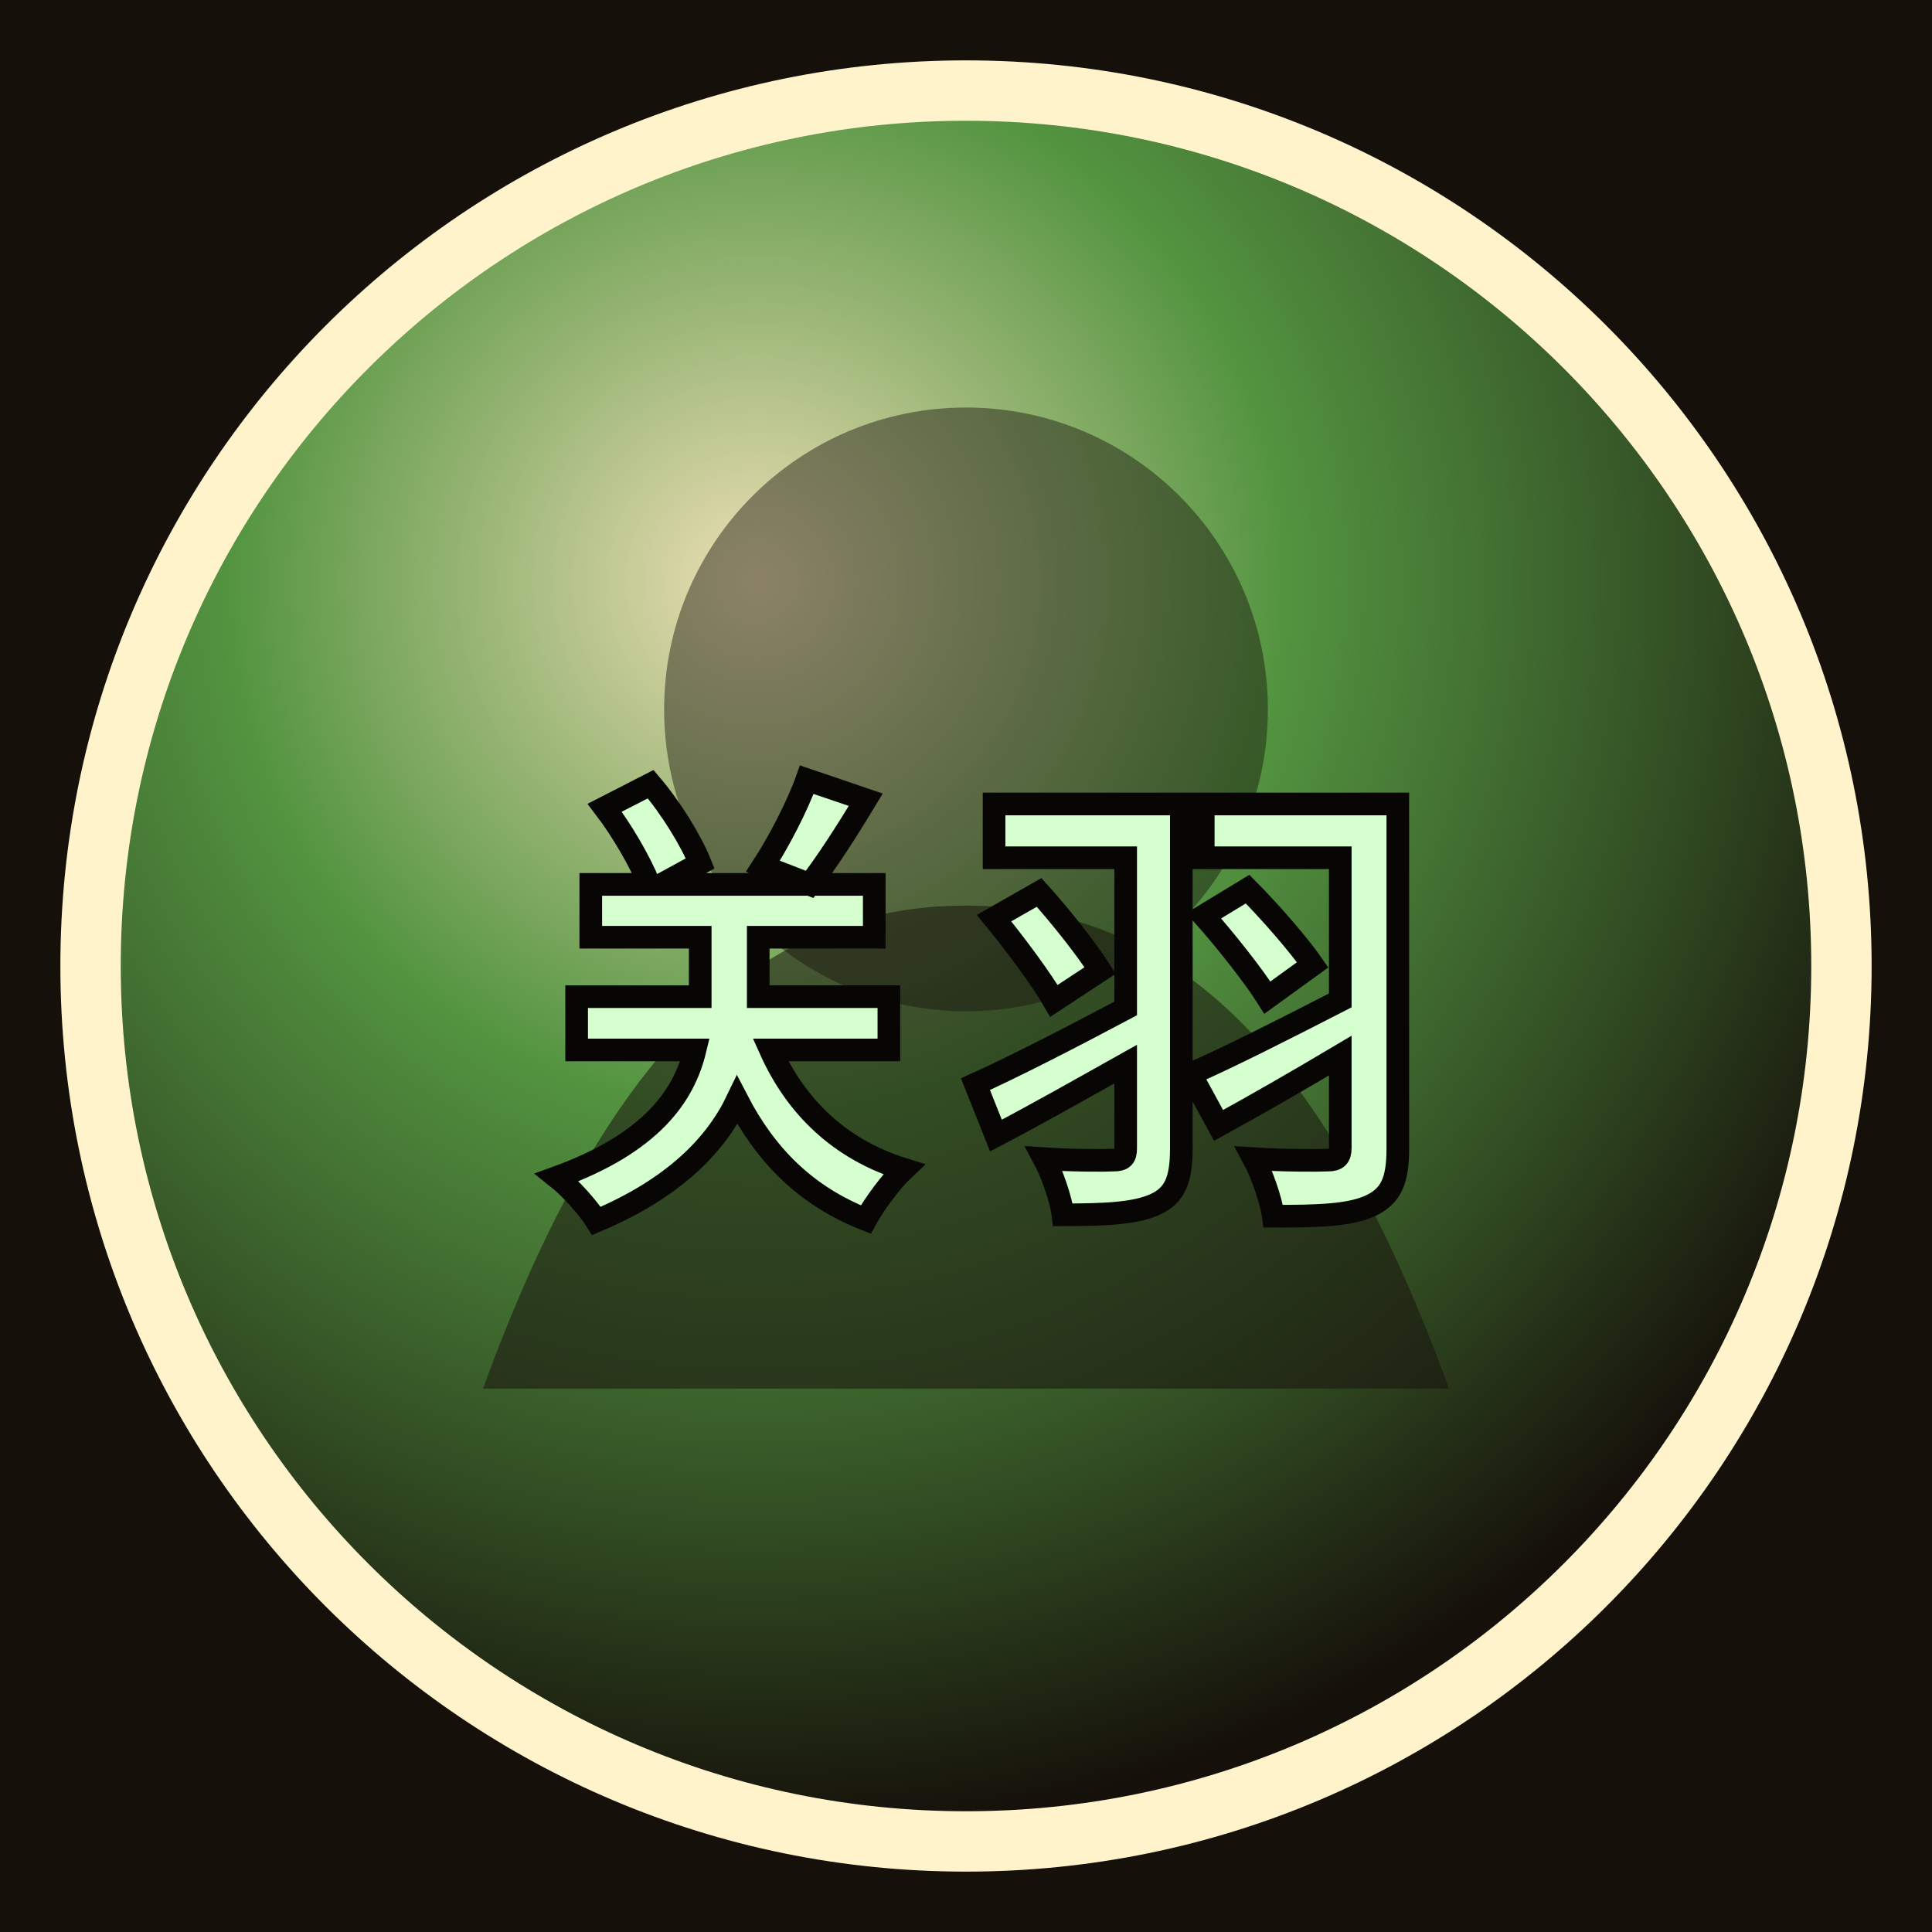
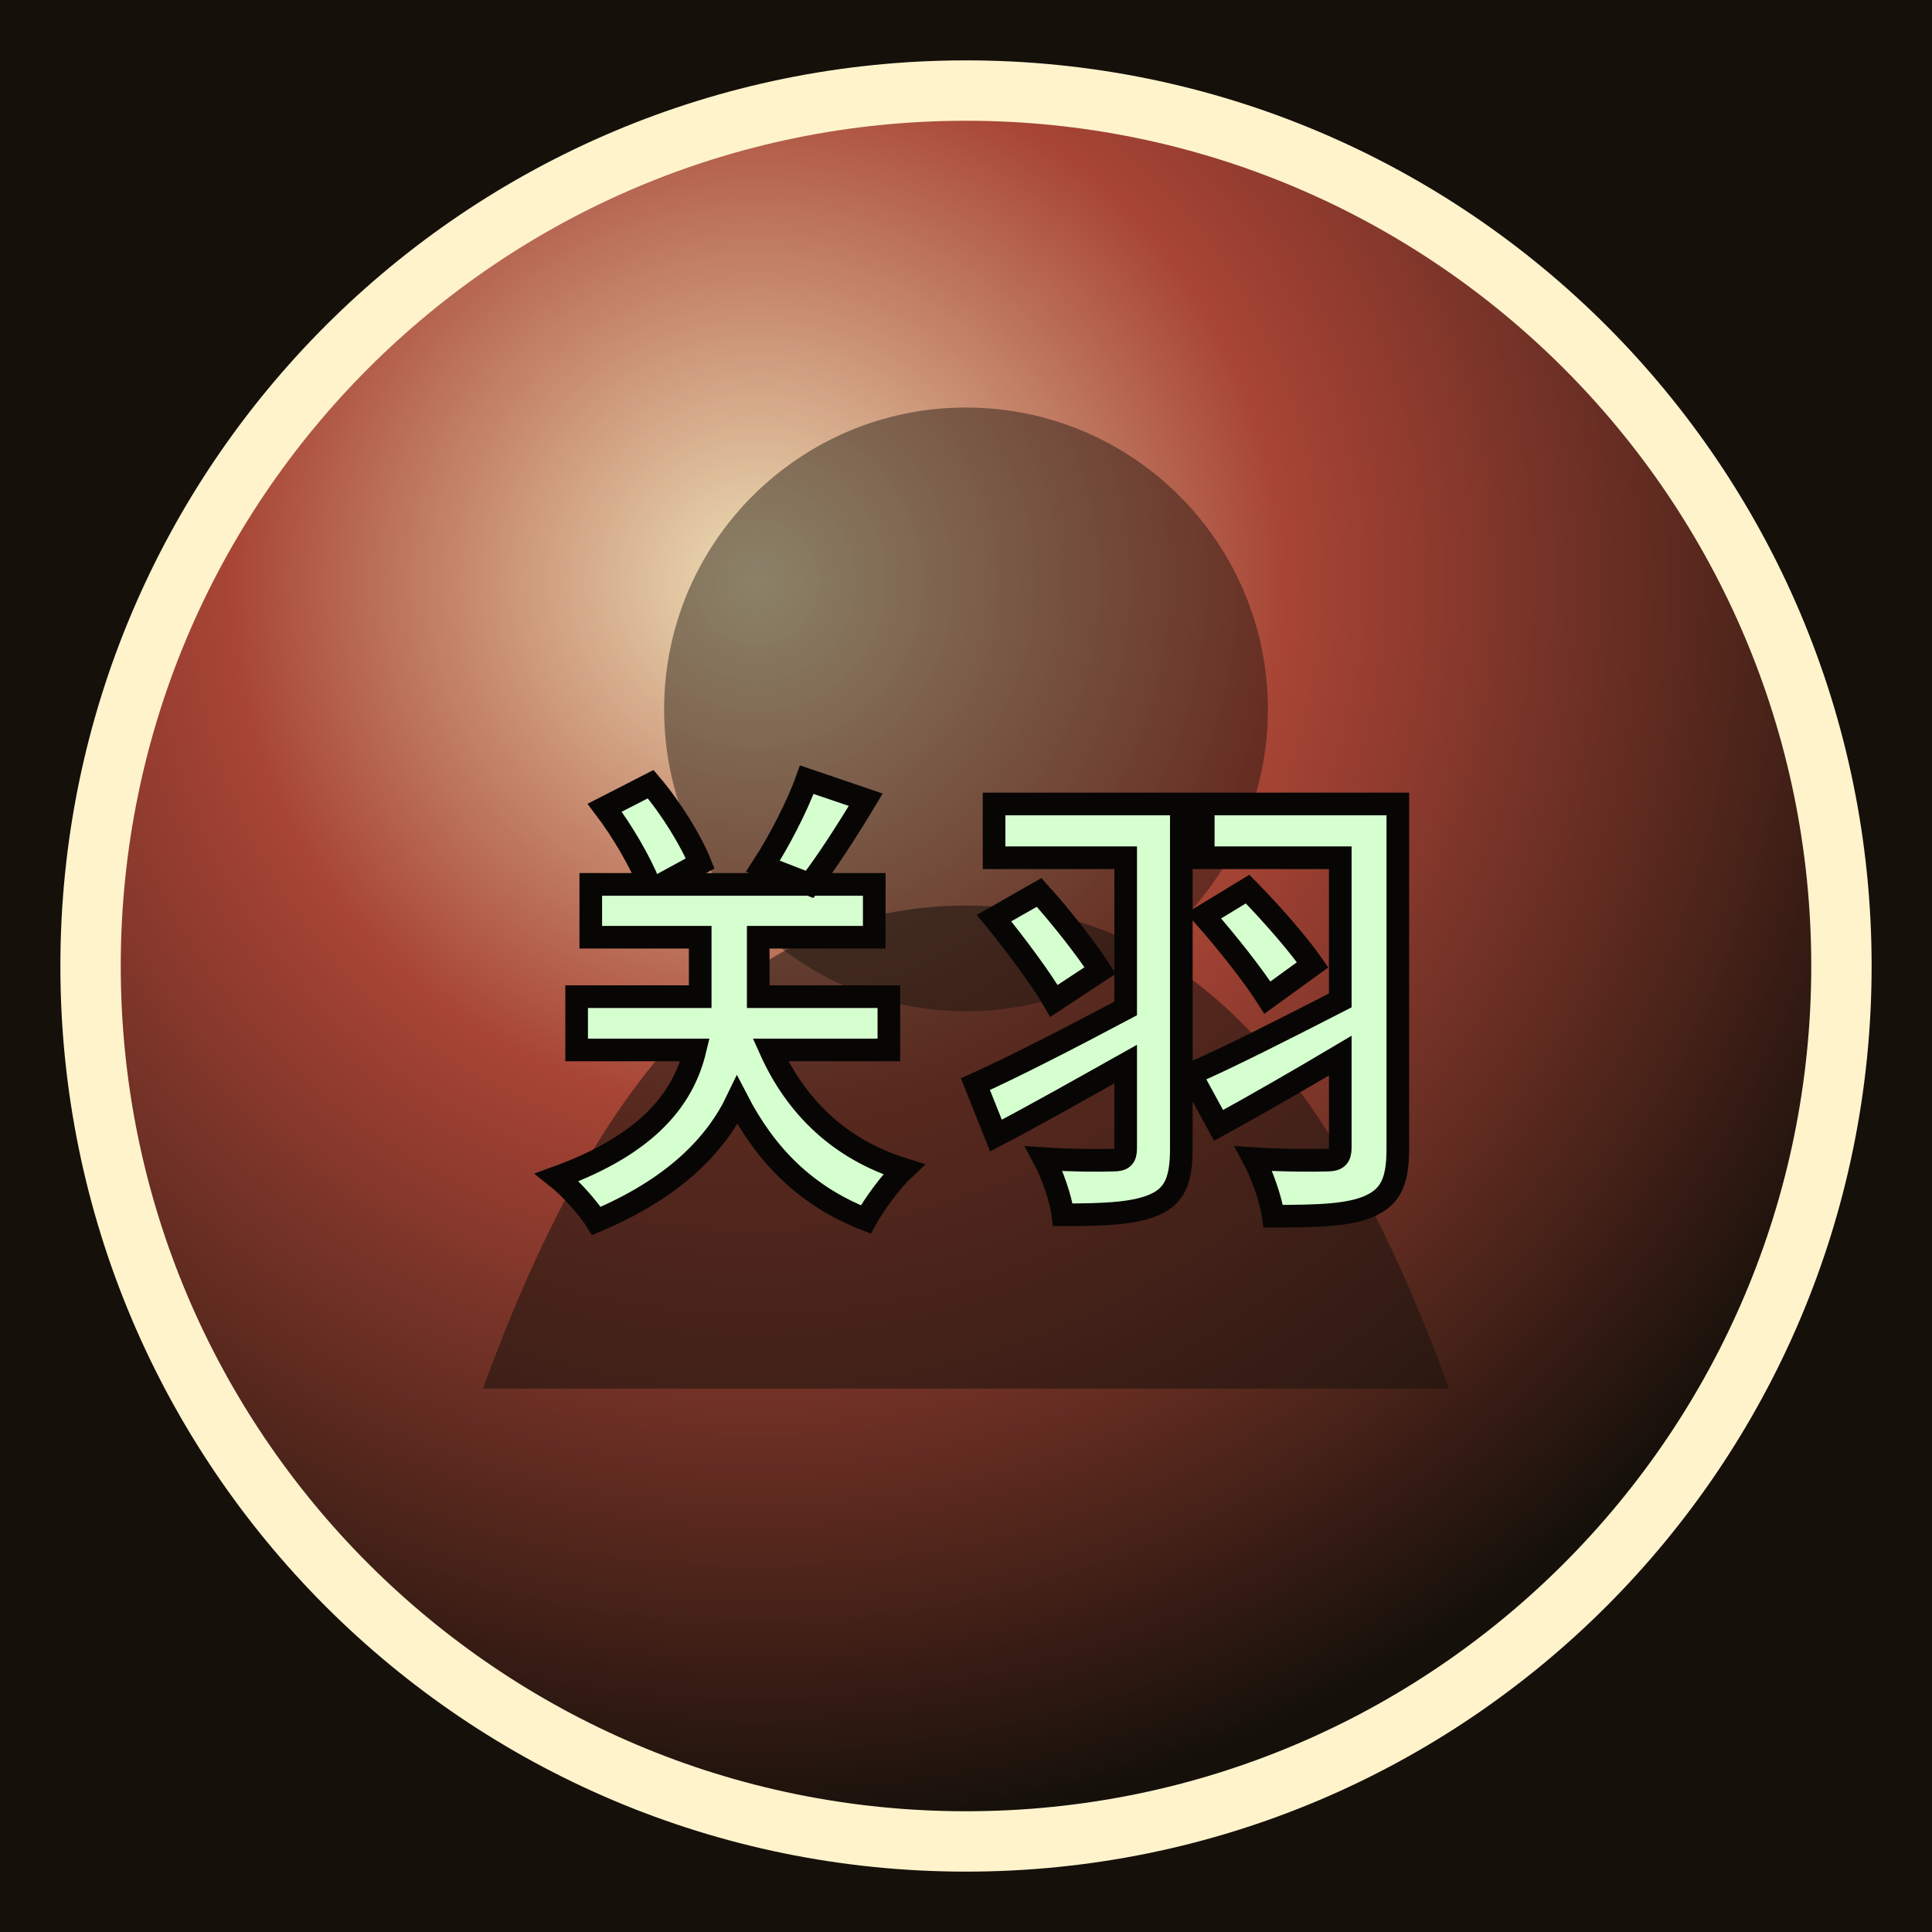
<svg xmlns="http://www.w3.org/2000/svg" viewBox="0 0 128 128" role="img" aria-label="关羽">
  <defs>
    <radialGradient id="bg" cx="38%" cy="28%" r="72%">
      <stop offset="0" stop-color="#fff1c4" stop-opacity="0.92" />
-       <stop offset="0.42" stop-color="#5AA246" stop-opacity="0.9" />
+       <stop offset="0.42" stop-color="#B84A3A" stop-opacity="0.9" />
      <stop offset="1" stop-color="#15100a" />
    </radialGradient>
  </defs>
  <rect width="128" height="128" fill="#15100a" />
  <circle cx="64" cy="64" r="58" fill="url(#bg)" stroke="#fff3cc" stroke-width="4" />
  <path d="M32 92c8-22 18-32 32-32s24 10 32 32" fill="#17120c" opacity="0.55" />
  <circle cx="64" cy="47" r="20" fill="#17120c" opacity="0.45" />
  <text x="64" y="78" text-anchor="middle" font-family="Songti SC, STSong, serif" font-size="31" font-weight="900" fill="#d6ffd0" stroke="#080604" stroke-width="1.5">关羽</text>
</svg>
